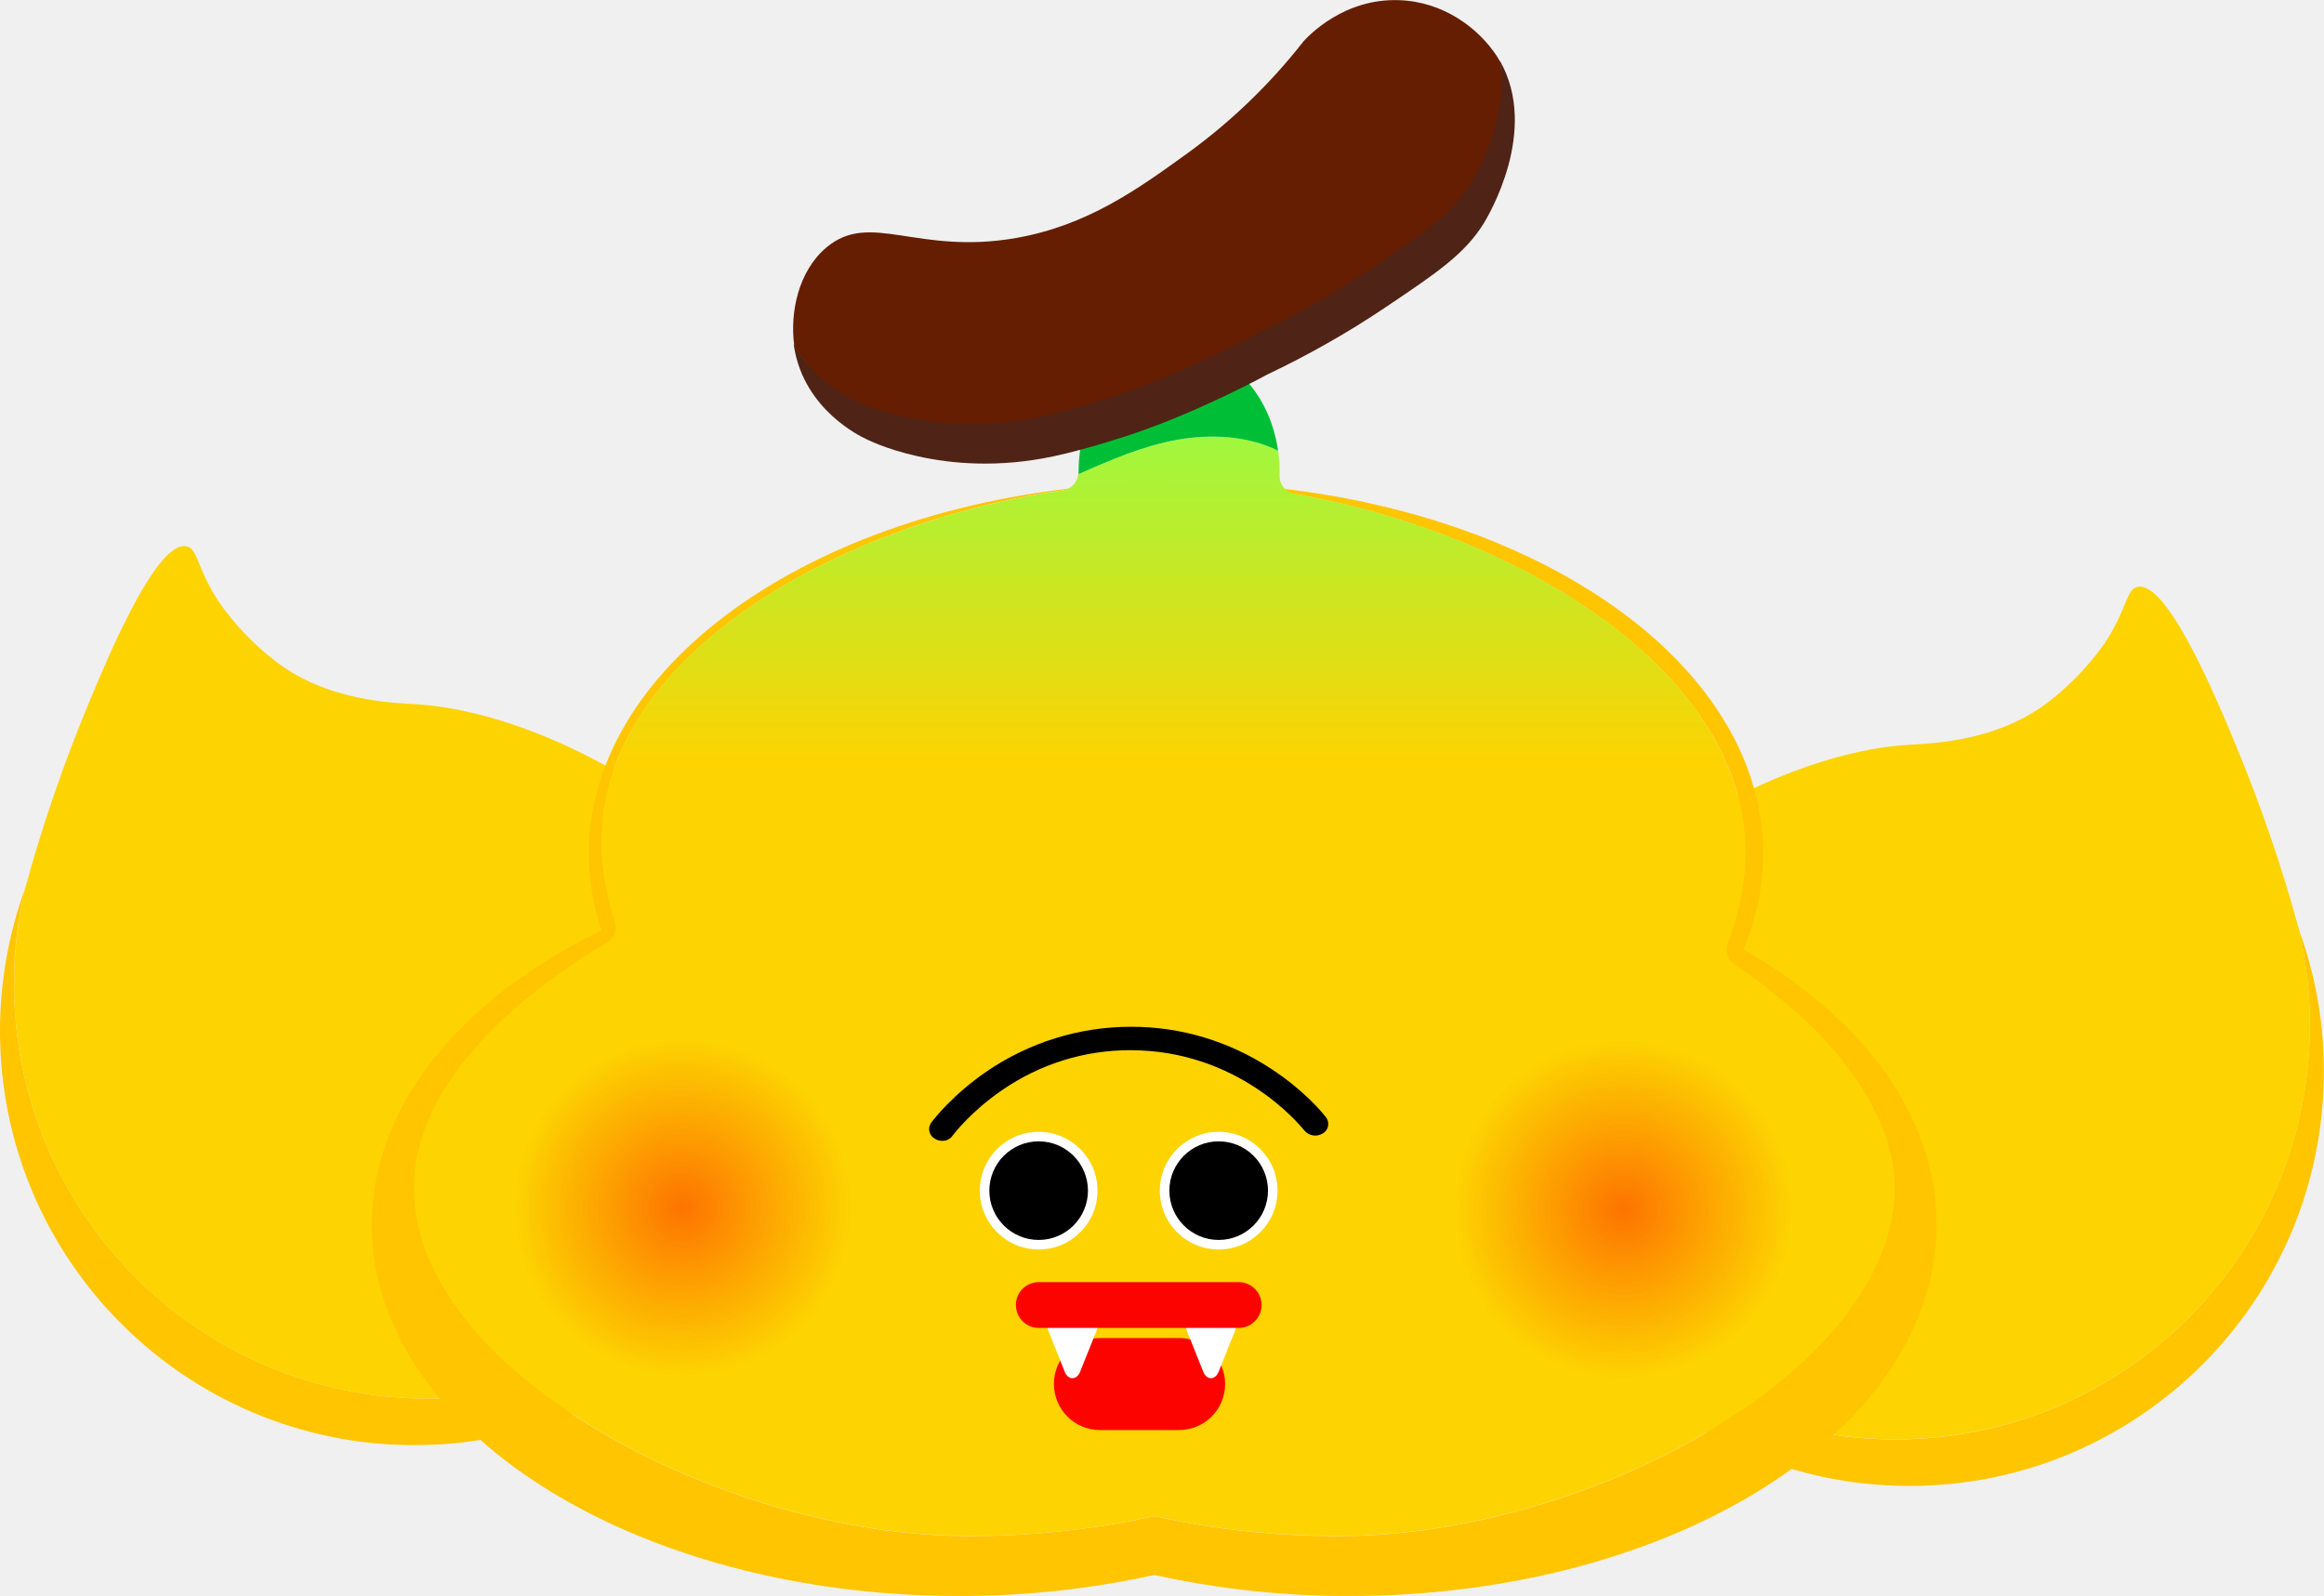
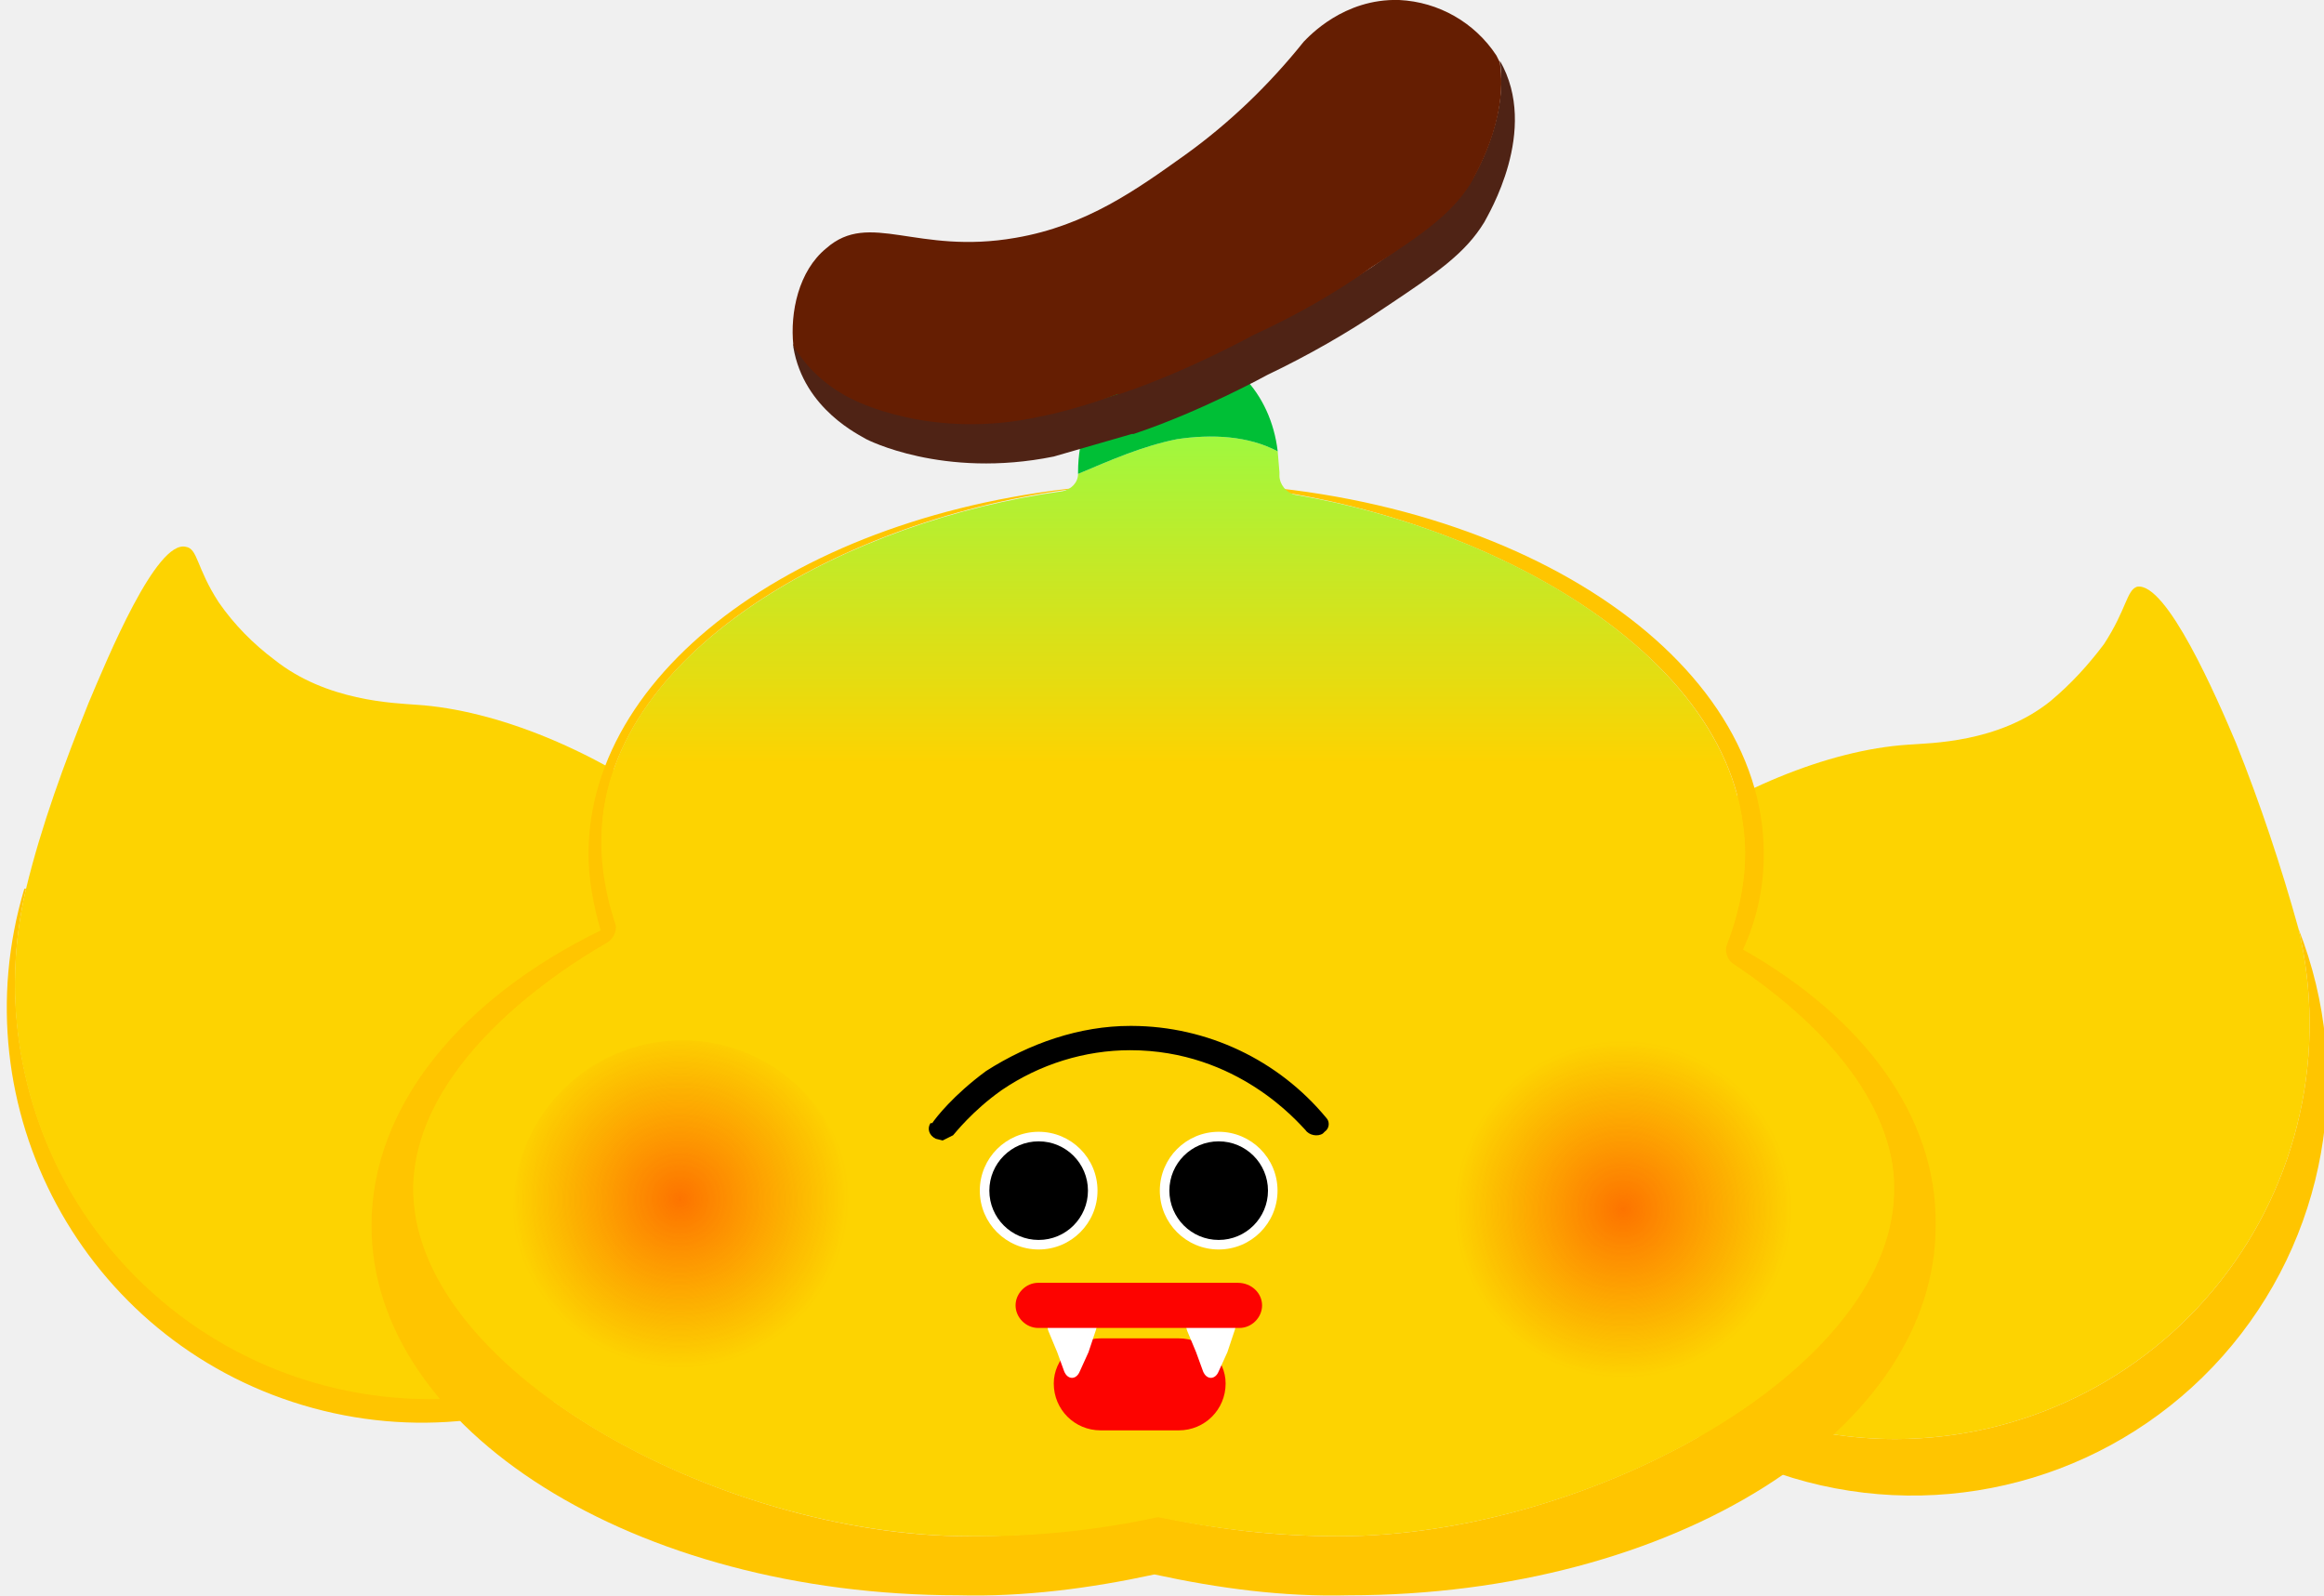
- <svg xmlns="http://www.w3.org/2000/svg" version="1.1" id="banana-profile-level-four" x="0px" y="0px" viewBox="0 0 1338.7 919.4" style="enable-background:new 0 0 1338.7 919.4;" xml:space="preserve">
-   <style type="text/css">
- 	.cls-1-banana-elephant-level-four{fill:#FFC500;}
- 	.cls-2-banana-elephant-level-four{fill:#FDD301;}
- 	.cls-3-banana-elephant-level-four{fill:url(#SVGID_1_banana-elephant-level-four);}
- 	.cls-4-banana-elephant-level-four{fill:url(#SVGID_00000111183612382297697210000006739998775391830944_banana-elephant-level-four);}
- 	.cls-5-banana-elephant-level-four{fill:url(#SVGID_00000119804714540034543500000005539584157927863213_banana-elephant-level-four);}
- 	.cls-6-banana-elephant-level-four{fill:#FFFFFF;}
- 	.cls-7-banana-elephant-level-four{fill:#FD0300;}
- 	.cls-8-banana-elephant-level-four{fill:#00BF36;}
- 	.cls-9-banana-elephant-level-four{fill:#4F2315;}
- 	.cls-10-banana-elephant-level-four{fill:#651E02;}
- </style>
-   <g>
-     <path class="cls-1-banana-elephant-level-four" d="M1324.1,535.2c4.3,18.1,6.4,36.7,6.4,55.3c0,131.8-106.9,238.7-238.7,238.7c-103,0-190.7-65.2-224.2-156.6   C892.6,777.7,987.1,856,1099.9,856c131.8,0,238.7-106.9,238.7-238.7C1338.7,589.3,1333.8,561.5,1324.1,535.2z" />
-     <path class="cls-2-banana-elephant-level-four" d="M1091.9,829.1c131.8,0,238.7-106.9,238.7-238.7c0-18.6-2.2-37.2-6.4-55.3c-9.9-36.3-22.2-72-36.7-106.8   c-10.9-26.3-39.1-93.8-56.2-90.2c-6.7,1.4-5.8,12.5-18.9,32.4c-8.9,12.6-19.5,23.8-31.6,33.2c-30.2,23.8-68.8,24.6-82,25.4   c-91.6,5.9-225.7,93.8-237.5,188.1c-2.4,18.7-0.2,37.6,6.4,55.3C901.2,763.9,988.9,829.1,1091.9,829.1z" />
-     <path class="cls-1-banana-elephant-level-four" d="M14.5,511.7C10.2,529.8,8,548.4,8.1,567c0,131.8,106.9,238.7,238.7,238.7c103,0,190.7-65.2,224.2-156.6   c-25,105.2-119.5,183.4-232.3,183.4C106.9,832.5,0,725.7,0,593.9C0,565.9,4.9,538.1,14.5,511.7z" />
-     <path class="cls-2-banana-elephant-level-four" d="M246.7,805.7C114.9,805.7,8.1,698.8,8.1,567c0-18.6,2.2-37.2,6.4-55.3c9.9-36.3,22.2-72,36.7-106.8   c10.9-26.3,39.1-93.8,56.2-90.2c6.7,1.4,5.8,12.5,18.9,32.4c8.9,12.6,19.5,23.8,31.6,33.2c30.2,23.8,68.8,24.6,82,25.4   c91.6,5.9,225.7,93.8,237.5,188.1c2.4,18.7,0.2,37.6-6.4,55.3C437.5,740.5,349.7,805.7,246.7,805.7z" />
-   </g>
-   <path class="cls-1-banana-elephant-level-four" d="M1004.2,547c7.5-17.5,11.4-36.2,11.4-55.2c0-118.1-151.4-213.8-338.2-213.8H677  c141.6,1.5,312.7,83.2,327.4,196.9c3.8,29-3.3,55.3-12.3,76c94.4,61.5,98.9,117.3,99.2,131.7c2.2,104.4-174,202.3-320,202.3  c-35.8,0.1-71.5-3.8-106.4-11.5c-34.9,7.7-70.6,11.5-106.4,11.5c-145,0-322.4-97-320-202.3c1.7-74.6,92.9-129.1,118.5-143.9  c-7.5-19.8-13.5-45.4-9-73.6c16.6-103.9,164.2-176.9,296.9-186.2c-171.6,10.3-305.7,101.7-305.7,212.8c0,15.1,2.5,30,7.3,44.3  C266,575.1,214.2,636.5,214.2,705.6c0,118.1,151.4,213.8,338.2,213.8c37.8,0.1,75.5-4,112.5-12.1c36.9,8.1,74.6,12.2,112.4,12.1  c186.8,0,338.2-95.7,338.2-213.8C1115.6,642.6,1072.6,586.1,1004.2,547z" />
-   <linearGradient id="SVGID_1_banana-elephant-level-four" gradientUnits="userSpaceOnUse" x1="664.898" y1="1097.85" x2="664.898" y2="872.27" gradientTransform="matrix(1 0 0 -1 0 1312)">
-     <stop offset="0" style="stop-color:#8DFF4B" />
-     <stop offset="1" style="stop-color:#FDD301" />
+ <svg xmlns="http://www.w3.org/2000/svg" version="1.1" id="banana-profile-level-four" x="0" y="0" viewBox="0 0 1338.7 919.4" style="enable-background:new 0 0 1338.7 919.4" xml:space="preserve">
+   <style>.cls-1-banana-elephant-level-four{fill:#ffc500}.cls-2-banana-elephant-level-four{fill:#fdd301}.cls-6-banana-elephant-level-four{fill:#fff}.cls-7-banana-elephant-level-four{fill:#fd0300}</style>
+   <path class="cls-1-banana-elephant-level-four" d="M1324 535a239 239 0 0 1-232 294c-103 0-191-65-224-156a239 239 0 1 0 456-138z" />
+   <path class="cls-2-banana-elephant-level-four" d="M1092 829a239 239 0 0 0 232-294c-10-36-22-72-36-107-11-26-40-93-57-90-6 2-6 13-19 33-9 12-19 23-31 33-30 24-69 24-82 25-92 6-226 94-238 188-2 19 0 38 7 56 33 91 121 156 224 156z" />
+   <path class="cls-1-banana-elephant-level-four" d="M15 512a239 239 0 0 0 457 137A239 239 0 1 1 14 512z" />
+   <path class="cls-2-banana-elephant-level-four" d="M247 806A239 239 0 0 1 15 512c9-37 22-72 36-107 11-26 39-94 56-90 7 1 6 12 19 32 9 13 20 24 32 33 30 24 69 25 82 26 92 6 226 93 237 188 3 18 1 37-6 55a239 239 0 0 1-224 157z" />
+   <path class="cls-1-banana-elephant-level-four" d="M1004 547c8-17 12-36 12-55 0-118-152-214-339-214 142 2 313 83 327 197 4 29-3 55-12 76 95 61 99 117 99 132 2 104-174 202-320 202-36 0-71-4-106-12-35 8-71 12-107 12-144 0-322-97-319-202 1-75 92-130 118-144-7-20-13-46-9-74 17-104 164-177 297-186-172 10-306 102-306 213 0 15 3 30 7 44-80 39-132 101-132 170 0 118 152 213 338 213 38 1 76-4 113-12 37 8 74 13 112 12 187 0 338-95 338-213 1-63-42-120-111-159z" />
+   <linearGradient id="SVGID_1_banana-elephant-level-four" gradientUnits="userSpaceOnUse" x1="664.9" y1="1097.8" x2="664.9" y2="872.3" gradientTransform="matrix(1 0 0 -1 0 1312)">
+     <stop offset="0" style="stop-color:#8dff4b" />
+     <stop offset="1" style="stop-color:#fdd301" />
  </linearGradient>
-   <path class="cls-3-banana-elephant-level-four" d="M1091.3,682.5c-0.3-14-4.6-67.4-92.2-127c-4-2.8-5.6-7.9-3.9-12.5c7.3-19.3,12.4-42.7,9.1-68.2  C992,379.1,868.9,306.1,745.8,284.5c-5.1-0.8-8.8-5.3-8.7-10.5c0-0.7,0-1.5,0-2.2c0-4.1-0.3-8.2-0.9-12.2  c-17.6-8.6-38.5-9.7-57.9-6.2c-19.9,3.6-38.7,11.5-57.2,19.9c-0.5,4.7-4.2,8.5-8.9,9.2C489,300.3,363.2,369.6,348,465  c-3.9,24.6,0.1,47.2,6.2,65.7c1.5,4.6-0.4,9.7-4.6,12.2c-32.3,19.4-109.6,71-111.1,139.6c-2.4,105.3,175,202.3,320,202.3  c35,0.1,69.9-3.6,104.2-11c1.5-0.3,3-0.3,4.4,0c34.2,7.4,69.2,11.1,104.2,11C917.3,884.8,1093.5,786.9,1091.3,682.5z" />
-   <radialGradient id="SVGID_00000096769685024906649100000013543605098995602581_banana-elephant-level-four" cx="136.541" cy="1063.38" r="97.27" gradientTransform="matrix(0.88 -0.47 -0.47 -0.88 772.8107 1695.47)" gradientUnits="userSpaceOnUse">
-     <stop offset="0" style="stop-color:#FD3400;stop-opacity:0.6" />
-     <stop offset="1" style="stop-color:#FD3700;stop-opacity:0" />
+   <path d="M1091 683c0-14-4-68-92-127-4-3-6-8-4-13 7-19 13-43 9-68-12-96-135-169-258-190-5-1-9-6-9-11v-2l-1-12c-17-9-38-10-58-7-20 4-38 12-57 20 0 5-4 9-9 10-123 17-249 87-264 182-4 25 0 47 6 66 2 4 0 9-4 12-33 19-110 71-112 140-2 105 175 202 321 202a487 487 0 0 0 108-11c34 7 69 11 104 11 146 0 323-98 320-202z" style="fill:url(#SVGID_1_banana-elephant-level-four)" />
+   <radialGradient id="SVGID_00000096769685024906649100000013543605098995602581_banana-elephant-level-four" cx="136.5" cy="1063.4" r="97.3" gradientTransform="scale(1 -1) rotate(28 3782 698)" gradientUnits="userSpaceOnUse">
+     <stop offset="0" style="stop-color:#fd3400;stop-opacity:.6" />
+     <stop offset="1" style="stop-color:#fd3700;stop-opacity:0" />
  </radialGradient>
-   <circle style="fill:url(#SVGID_00000096769685024906649100000013543605098995602581_banana-elephant-level-four);" cx="393" cy="696.6" r="97.3" />
-   <radialGradient id="SVGID_00000124120829887843857370000005311610740193248160_banana-elephant-level-four" cx="934.96" cy="615.39" r="97.27" gradientTransform="matrix(1 0 0 -1 0 1312)" gradientUnits="userSpaceOnUse">
-     <stop offset="0" style="stop-color:#FD3400;stop-opacity:0.6" />
-     <stop offset="1" style="stop-color:#FD3700;stop-opacity:0" />
+   <circle style="fill:url(#SVGID_00000096769685024906649100000013543605098995602581_banana-elephant-level-four)" cx="393" cy="696.6" r="97.3" />
+   <radialGradient id="SVGID_00000124120829887843857370000005311610740193248160_banana-elephant-level-four" cx="935" cy="615.4" r="97.3" gradientTransform="matrix(1 0 0 -1 0 1312)" gradientUnits="userSpaceOnUse">
+     <stop offset="0" style="stop-color:#fd3400;stop-opacity:.6" />
+     <stop offset="1" style="stop-color:#fd3700;stop-opacity:0" />
  </radialGradient>
-   <circle style="fill:url(#SVGID_00000124120829887843857370000005311610740193248160_banana-elephant-level-four);" cx="935" cy="696.6" r="97.3" />
-   <path d="M542.7,657.2c-1.5,0-2.9-0.4-4.2-1.2c-3.1-1.7-4.2-5.6-2.5-8.6c0.1-0.3,0.3-0.5,0.5-0.8c2-2.6,12.6-16.1,31.6-29.2  c24.5-16.8,53.5-25.9,83.2-25.9h0.2c28.7-0.1,56.7,8.4,80.7,24.2c18.2,11.9,28.7,24.2,31.5,27.8c2.2,2.7,1.8,6.7-0.9,8.9  c-0.2,0.2-0.5,0.4-0.8,0.5c-3.4,2.2-7.9,1.5-10.5-1.5c-3.8-4.7-38.8-46.3-100.1-46.4h-0.2c-26.5-0.1-52.3,8-74.1,23.1  c-17.5,12-27.2,24.6-28.3,26C547.4,656.2,545.1,657.3,542.7,657.2z" />
+   <circle style="fill:url(#SVGID_00000124120829887843857370000005311610740193248160_banana-elephant-level-four)" cx="935" cy="696.6" r="97.3" />
+   <path d="m543 657-4-1c-4-2-5-6-3-9h1c2-3 12-16 31-30 25-16 54-26 83-26h1a146 146 0 0 1 112 53c2 2 2 6-1 8l-1 1c-3 2-8 1-10-2-4-4-39-46-101-46-26 0-52 8-74 23-17 12-27 25-28 26l-6 3z" />
  <circle class="cls-6-banana-elephant-level-four" cx="598.3" cy="685.9" r="33.9" />
  <circle cx="598.3" cy="685.9" r="28.4" />
  <circle class="cls-6-banana-elephant-level-four" cx="702" cy="685.9" r="33.9" />
  <circle cx="702" cy="685.9" r="28.4" />
-   <path class="cls-2-banana-elephant-level-four" d="M676.7,277.9c-10.5-0.1-21.1,0.2-31.8,1c10.6-0.7,21.2-1,32.1-1H676.7z" />
-   <path class="cls-7-banana-elephant-level-four" d="M633.6,770.8h45.6c14.7,0,26.5,11.9,26.5,26.5v0c0,14.7-11.9,26.5-26.5,26.5h-45.6c-14.7,0-26.5-11.9-26.5-26.5  v0C607,782.7,618.9,770.8,633.6,770.8z" />
-   <path class="cls-6-banana-elephant-level-four" d="M697.7,756h9.1c3.9,0,6.4,6.2,4.4,11.2l-4.6,11.5l-4.6,11.5c-2,5-6.9,5-8.9,0l-4.6-11.5l-4.6-11.5  c-2-5,0.5-11.2,4.4-11.2H697.7z" />
-   <path class="cls-6-banana-elephant-level-four" d="M617.9,756h9.1c3.9,0,6.4,6.2,4.4,11.2l-4.6,11.5l-4.6,11.5c-2,5-6.9,5-8.9,0l-4.6-11.5l-4.6-11.5  c-2-5,0.5-11.2,4.4-11.2L617.9,756z" />
-   <path class="cls-7-banana-elephant-level-four" d="M598.4,738.6h115.1c7.3,0,13.2,5.9,13.2,13.2l0,0c0,7.3-5.9,13.2-13.2,13.2H598.4c-7.3,0-13.2-5.9-13.2-13.2  l0,0C585.1,744.5,591.1,738.6,598.4,738.6z" />
-   <path class="cls-8-banana-elephant-level-four" d="M736.2,259.6c-4.7-33.3-28.5-58.6-57-58.6c-32,0-57.9,31.7-57.9,70.8v0.1c0,0.4,0,0.9-0.1,1.3  c18.5-8.3,37.2-16.3,57.2-19.9C697.7,249.9,718.6,251,736.2,259.6z" />
-   <path class="cls-9-banana-elephant-level-four" d="M864,35c4.7,33.7-15,66.6-17.1,69.9c-11,17.7-26.4,28.2-56.8,48.6c-21.7,14.6-44.5,27.5-68.1,38.7  c0,0-37.9,20.8-76.9,34l-1.2,0.4c0,0-24.3,8.3-45.1,12.7c-63.4,13.5-108-10.1-108-10.1c-2.1-1-21.9-10.3-33.6-31  c0.1,0.7,0.2,1.4,0.3,2.1c6,35.9,38.4,51.2,41.2,52.5c0,0,44.6,23.6,108,10.1c20.8-4.4,45.1-12.7,45.1-12.7l1.2-0.4  c39-13.2,76.9-34,76.9-34c23.6-11.2,46.4-24.1,68.1-38.7c30.4-20.4,45.8-30.9,56.8-48.6C857.3,124.3,886.8,75.2,864,35z" />
-   <path class="cls-10-banana-elephant-level-four" d="M491.1,230.1c0,0,44.6,23.6,108,10.1c20.8-4.4,45.1-12.7,45.1-12.7l1.2-0.4c39-13.2,76.9-34,76.9-34  c23.6-11.2,46.4-24.1,68.1-38.7c30.4-20.4,45.8-30.9,56.8-48.6c2.1-3.4,21.8-36.2,17.1-70c-0.7-1.2-1.4-2.3-2.1-3.5  C851.6,16.2,831.6,1,806,0.1c-32-1.2-52.3,20.6-55.2,23.8c-19.4,24.8-42.3,46.8-67.9,65.2c-27.6,19.9-56.6,40.8-97.6,48  c-57,10-83.9-15.8-109.2,5.4c-16.1,13.5-21.2,37.3-18.6,56.6C469.2,219.7,489,229.1,491.1,230.1z" />
+   <path class="cls-2-banana-elephant-level-four" d="M677 278z" />
+   <path class="cls-7-banana-elephant-level-four" d="M634 771h45c15 0 27 12 27 26 0 15-12 27-27 27h-45c-15 0-27-12-27-27 0-14 12-26 27-26z" />
+   <path class="cls-6-banana-elephant-level-four" d="M698 756h9c4 0 6 6 4 11l-4 12-5 11c-2 5-7 5-9 0l-4-11-5-12c-2-5 0-11 4-11h10zM618 756h9c4 0 6 6 4 11l-4 12-5 11c-2 5-7 5-9 0l-4-11-5-12c-2-5 1-11 4-11h10z" />
+   <path class="cls-7-banana-elephant-level-four" d="M598 739h115c8 0 14 6 14 13s-6 13-13 13H598c-7 0-13-6-13-13s6-13 13-13z" />
+   <path d="M736 260c-4-34-28-59-57-59-32 0-58 32-58 71v1c19-8 37-16 57-20 20-3 41-2 58 7z" style="fill:#00bf36" />
+   <path d="M864 35c5 34-15 67-17 70-11 18-27 28-57 49-22 14-44 27-68 38 0 0-38 21-77 34l-1 1s-24 8-45 12c-64 14-108-10-108-10-2-1-22-10-34-31v2c6 36 39 51 42 53 0 0 44 23 108 10l45-13h1c39-13 77-34 77-34 23-11 46-24 68-39 30-20 46-31 57-49 2-4 32-53 9-93z" style="fill:#4f2315" />
+   <path d="M491 230s45 24 108 10c21-4 45-13 45-13h1c39-13 77-34 77-34 24-11 47-24 68-39 31-20 46-31 57-48 2-4 22-36 17-70l-2-4a71 71 0 0 0-56-32c-32-1-52 21-55 24-20 25-43 47-68 65-28 20-57 41-98 48-57 10-84-16-109 6-16 13-21 37-19 56 12 21 32 30 34 31z" style="fill:#651e02" />
</svg>
